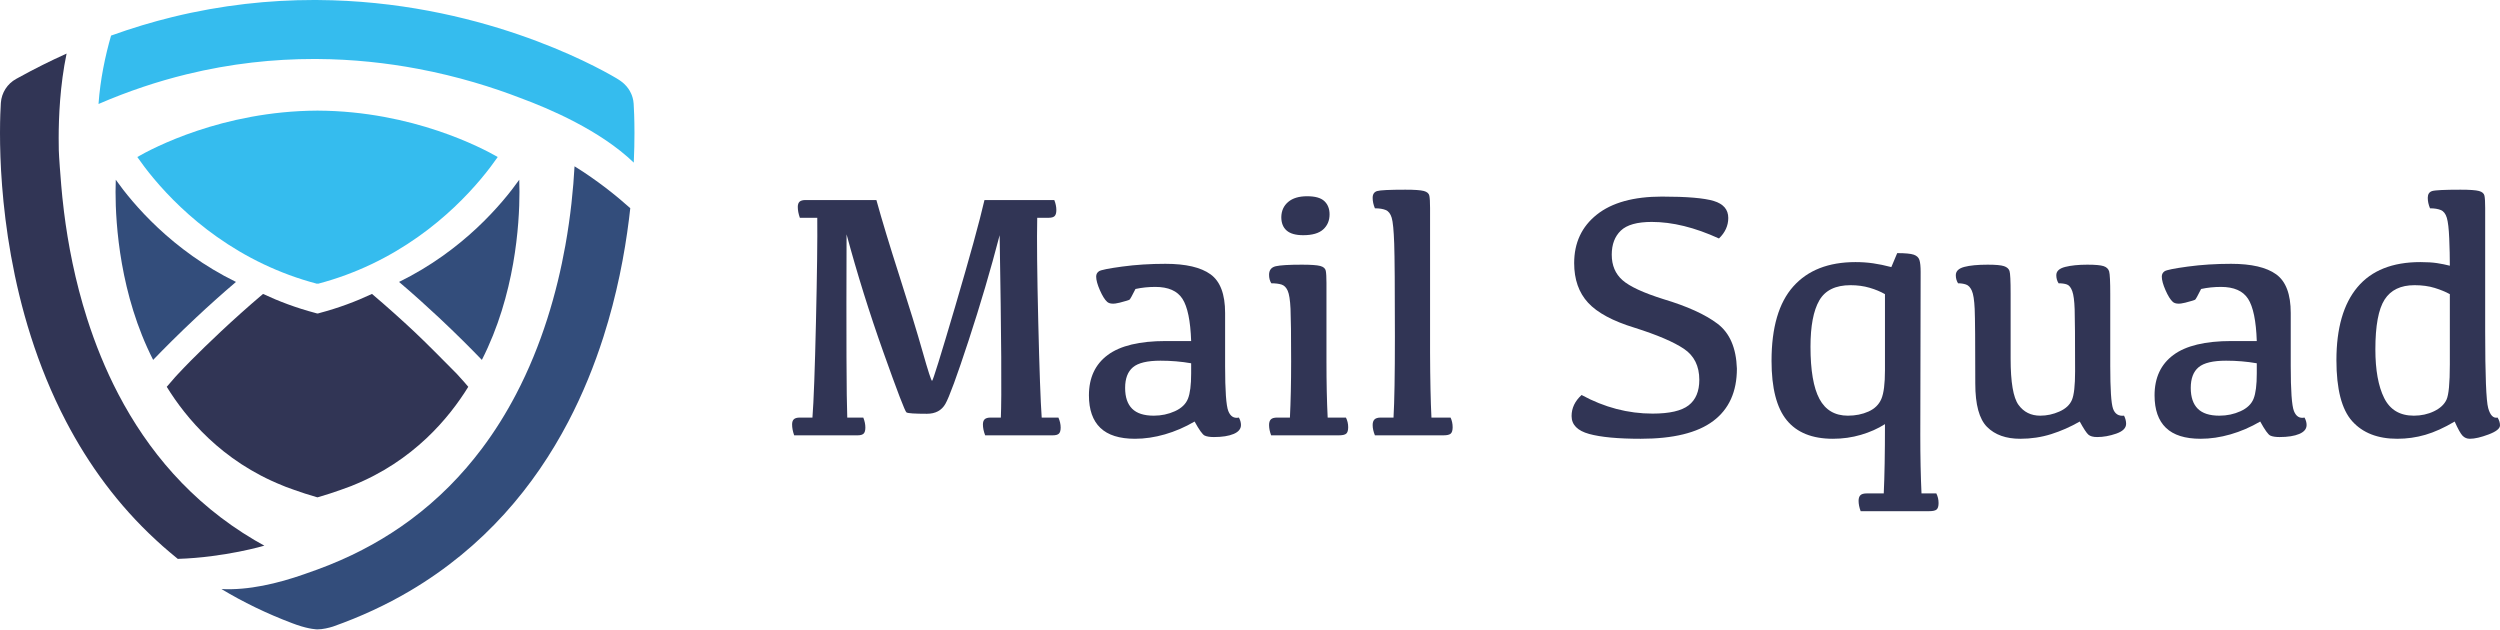
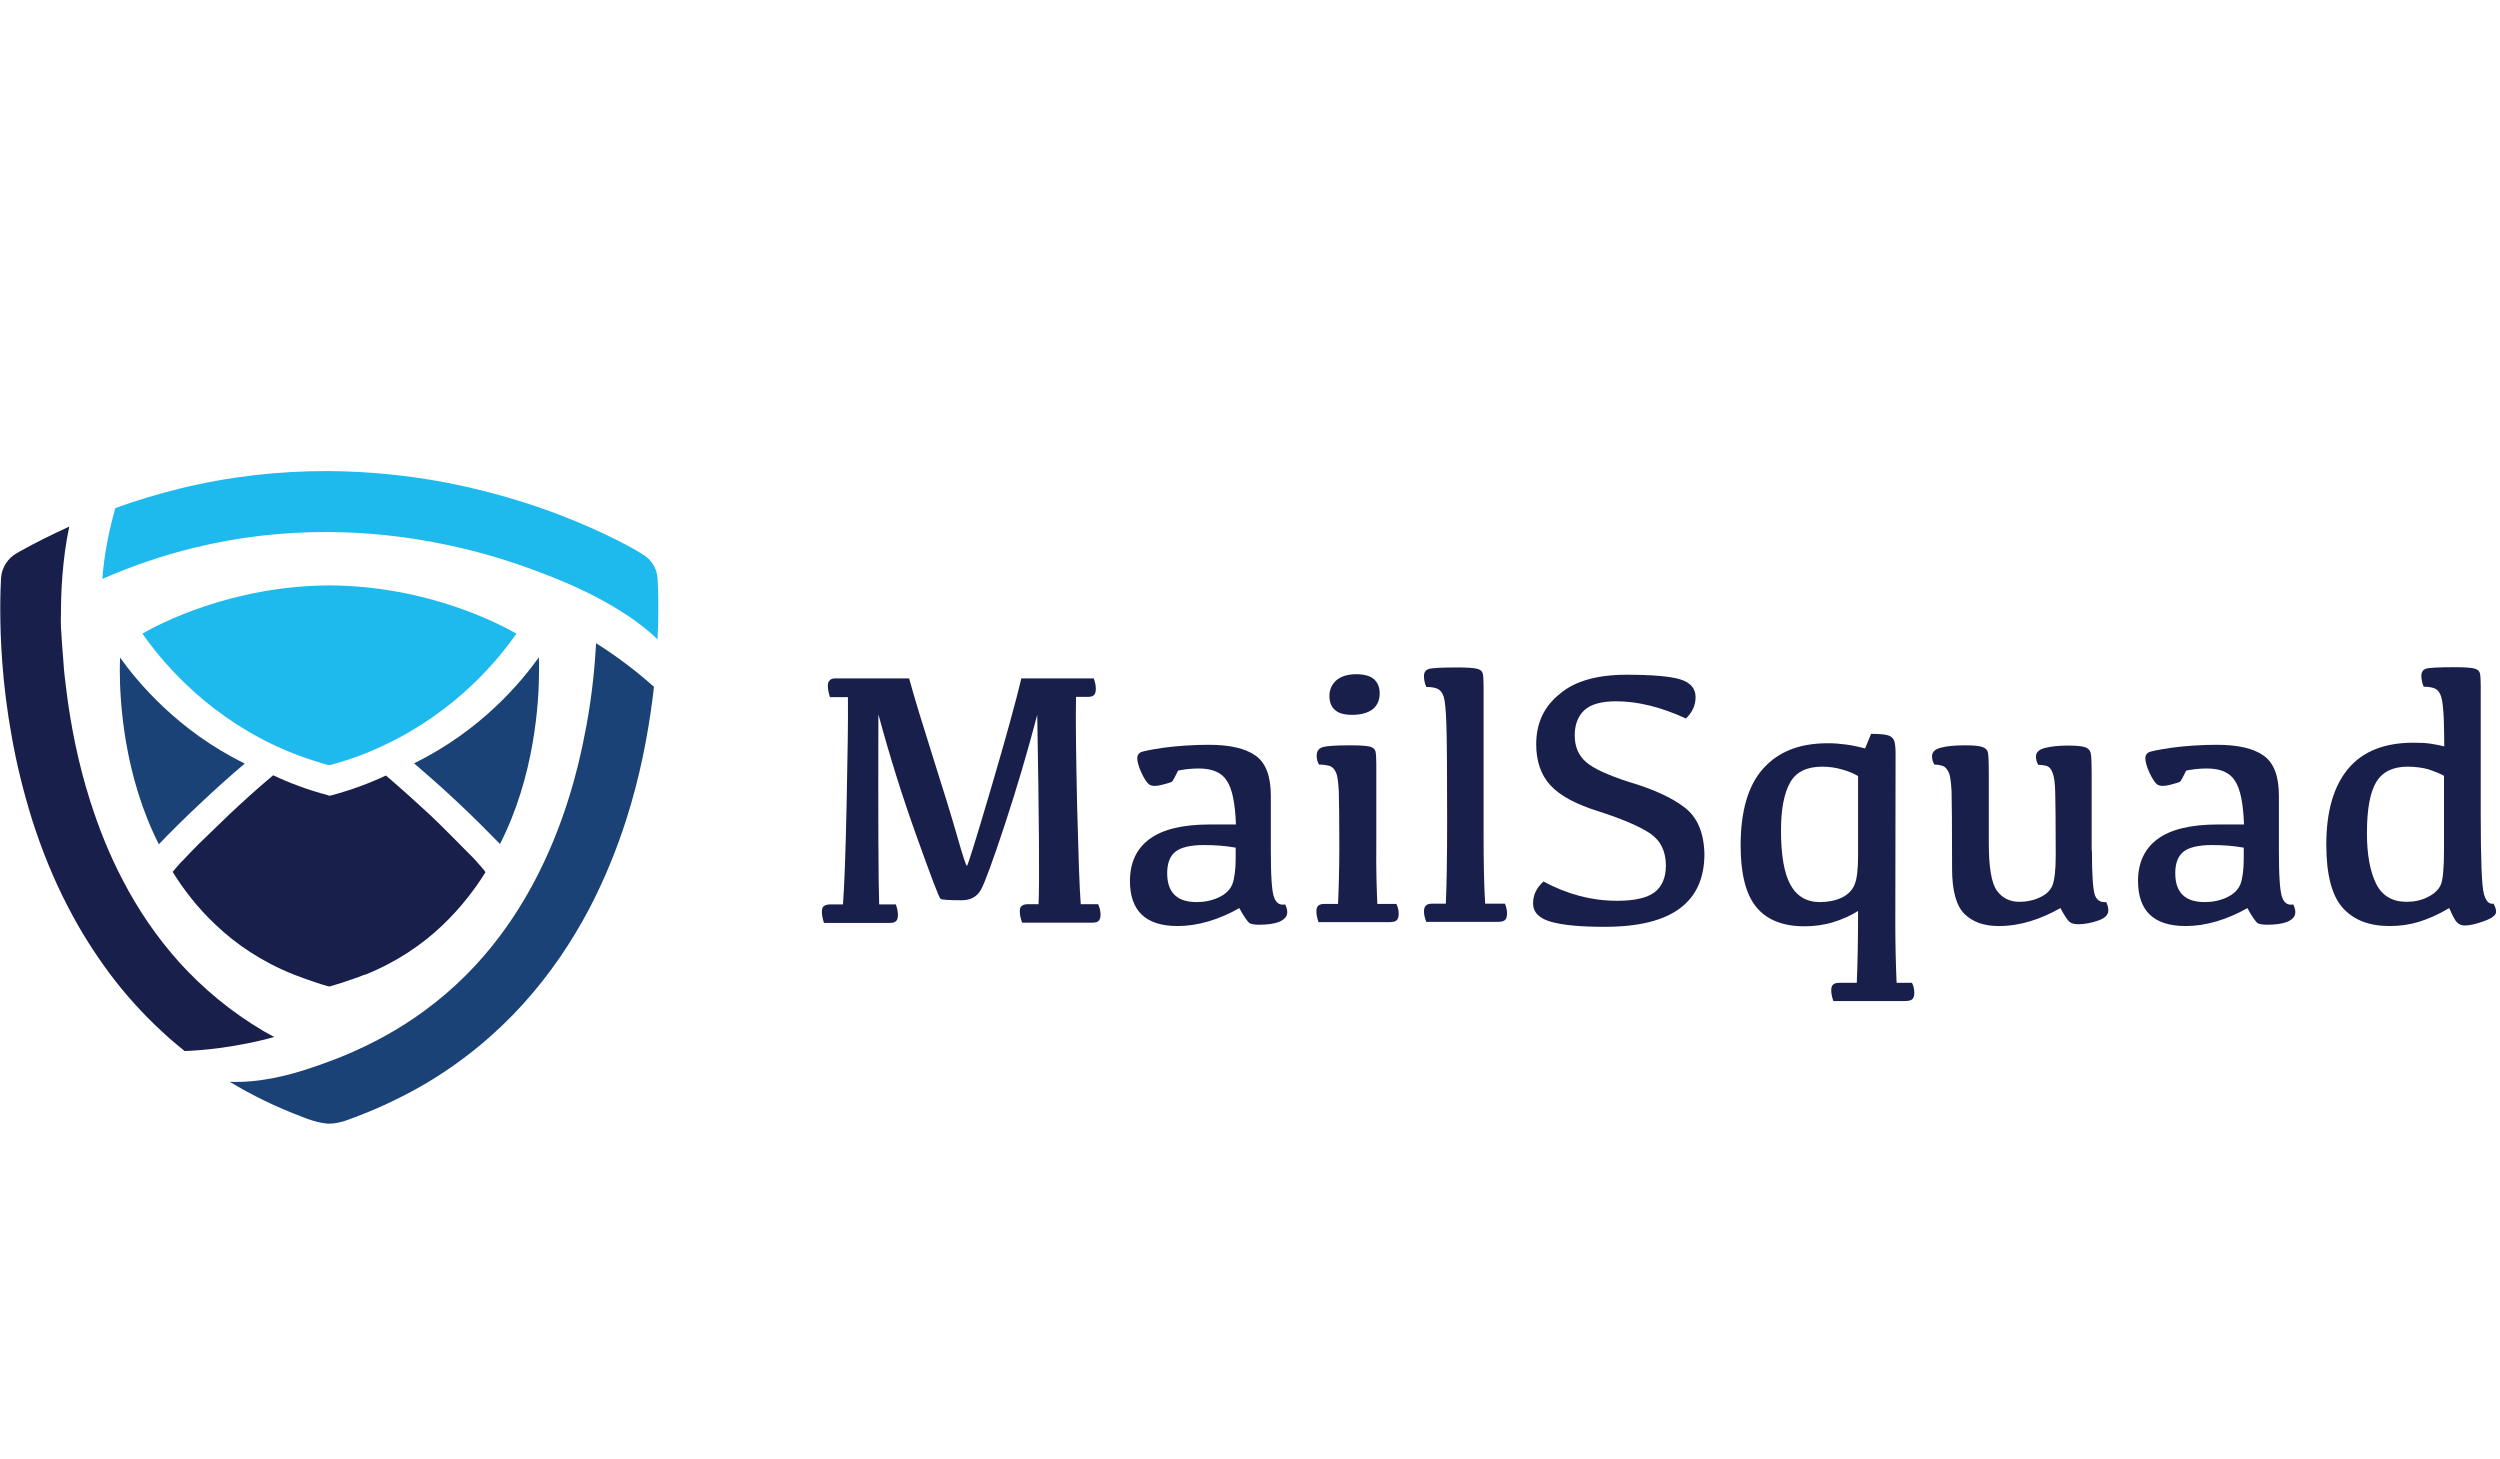
- <svg xmlns="http://www.w3.org/2000/svg" version="1.1" viewBox="0,0,1255.285,316.02" preserveAspectRatio="xMidYMid meet" id="svg3226" xml:space="preserve">
-   <defs id="defs3230">
-     <clipPath id="clipPath3240">
-       <path d="m 0,2385.441 1604.355,0 L 1604.355,0 0,0 0,2385.441 z" id="path3242" />
-     </clipPath>
-   </defs>
-   <g transform="matrix(1.25,0,0,-1.25,-333.946,2664.453)" id="g3234">
-     <g clip-path="url(#clipPath3240)" id="g3238">
-       <g id="g3677">
-         <g transform="translate(498.0439,2088.369)" id="g3244">
-           <path d="M 0,0 -0.001,0.01 0,0 z m -156,13.334 c 17.969,4.399 35.149,6.163 51.191,6.163 0.397,0 0.794,-0.001 1.192,-0.003 l 0.053,0 c 14.548,-0.083 28.141,-1.611 40.465,-3.931 16.209,-3.049 30.222,-7.473 41.281,-11.744 11.379,-4.197 31.996,-12.92 45.516,-25.95 0.2,4.482 0.273,8.479 0.274,11.877 -0.001,5.802 -0.206,9.884 -0.323,11.745 l -0.001,0.01 c -0.06,0.946 -0.22,1.742 -0.404,2.411 -0.182,0.657 -0.389,1.195 -0.59,1.65 -0.398,0.894 -0.771,1.481 -1.086,1.943 -0.306,0.443 -0.566,0.763 -0.79,1.025 -0.434,0.501 -0.744,0.796 -1.001,1.035 -0.238,0.22 -0.427,0.379 -0.591,0.514 -0.307,0.25 -0.529,0.413 -0.722,0.553 -0.334,0.24 -0.58,0.402 -0.803,0.547 -0.328,0.212 -0.591,0.372 -0.794,0.495 -0.201,0.121 -0.34,0.201 -0.38,0.224 l 0.06,-0.034 C 12.084,14.489 -1.769,22.18 -22.58,29.31 c -10.406,3.563 -22.553,6.984 -36.135,9.541 -13.582,2.556 -28.601,4.248 -44.731,4.338 l -0.068,10e-4 -0.038,0 0.066,-10e-4 c -0.44,0.003 -0.88,0.004 -1.323,0.004 -17.778,0.001 -36.884,-1.959 -56.827,-6.843 -8.088,-1.98 -16.313,-4.452 -24.638,-7.454 -2.343,-8.167 -4.348,-17.616 -5.041,-27.475 12.04,5.208 23.84,9.101 35.315,11.913" id="path3246" style="fill:#35bcee;fill-opacity:1;fill-rule:nonzero;stroke:none" />
-         </g>
-         <g transform="translate(497.9453,2064.76)" id="g3248">
-           <path d="m 0,0 c -0.491,-8.982 -1.554,-19.906 -3.693,-31.821 -1.683,-9.372 -4.031,-19.355 -7.269,-29.486 -3.237,-10.13 -7.367,-20.406 -12.6,-30.386 -3.923,-7.487 -8.467,-14.807 -13.722,-21.793 -7.886,-10.481 -17.361,-20.21 -28.824,-28.685 -9.4,-6.942 -20.143,-13.049 -32.516,-18.008 -1.553,-0.622 -3.131,-1.225 -4.734,-1.811 -0.039,0.014 -3.555,-1.271 -5.336,-1.896 -10.544,-3.699 -22.37,-6.502 -33.152,-5.922 8.663,-5.213 18.135,-9.838 28.451,-13.729 -0.004,0.006 -0.008,0.011 -0.008,0.011 0.182,-0.072 0.355,-0.134 0.534,-0.203 0.447,-0.167 0.903,-0.327 1.354,-0.491 5.181,-1.789 8.183,-1.794 8.183,-1.794 2.254,0 4.737,0.645 6.288,1.13 11.22,3.965 21.487,8.764 30.815,14.262 14.992,8.835 27.589,19.435 38.077,31.015 10.492,11.581 18.88,24.131 25.579,36.912 5.955,11.362 10.582,22.909 14.182,34.174 5.401,16.898 8.501,33.166 10.267,47.307 0.186,1.489 0.354,2.95 0.512,4.391 C 16.905,-11.924 9.195,-5.684 0,0" id="path3250" style="fill:#334d7b;fill-opacity:1;fill-rule:nonzero;stroke:none" />
-         </g>
-         <g transform="translate(384.542,1881.233)" id="g3252">
-           <path d="M 0,0 C 0,0 0.004,-0.005 0.009,-0.011 0.182,-0.076 0.36,-0.137 0.534,-0.202 0.355,-0.134 0.183,-0.071 0,0" id="path3254" style="fill:#313555;fill-opacity:1;fill-rule:nonzero;stroke:none" />
-         </g>
-         <g transform="translate(373.3408,1912.374)" id="g3256">
-           <path d="m 0,0 c -1.349,0.739 -2.683,1.489 -3.984,2.259 -12.853,7.596 -23.545,16.618 -32.532,26.558 -8.982,9.939 -16.25,20.806 -22.128,32.048 -5.211,9.97 -9.324,20.231 -12.55,30.344 -4.84,15.17 -7.678,30.006 -9.289,42.949 -0.249,2 -0.47,3.955 -0.664,5.858 -0.161,1.577 -0.303,3.119 -0.43,4.622 -0.31,3.679 -0.936,11.779 -0.989,14.23 -0.03,1.346 -0.052,2.974 -0.05,4.833 0.007,8.304 0.509,21.2 3.181,33.965 -6.389,-2.874 -12.822,-6.077 -19.283,-9.644 l 0.039,0.023 -1.019,-0.558 c -3.545,-1.938 -5.865,-5.569 -6.137,-9.599 l -0.012,-0.183 -0.002,-0.027 c -0.115,-1.771 -0.335,-5.934 -0.335,-11.944 0.002,-11.194 0.755,-28.79 4.424,-49.273 1.837,-10.241 4.405,-21.207 7.99,-32.452 3.587,-11.245 8.196,-22.774 14.126,-34.121 4.458,-8.53 9.667,-16.956 15.751,-25.065 5.949,-7.93 12.742,-15.556 20.47,-22.66 3.042,-2.909 8.653,-7.475 8.653,-7.475 C -15.813,-4.719 0,0 0,0" id="path3258" style="fill:#313555;fill-opacity:1;fill-rule:nonzero;stroke:none" />
-         </g>
-         <g transform="translate(590.7383,2051.21)" id="g3260">
-           <path d="m 0,0 28.458,0 c 2.216,-8.031 5.308,-18.234 9.278,-30.604 3.97,-12.372 7.063,-22.469 9.279,-30.293 2.215,-7.826 3.485,-11.738 3.808,-11.738 0.323,0 3.415,9.947 9.279,29.844 5.862,19.895 9.786,34.159 11.77,42.791 l 28.043,0 c 0.554,-1.385 0.831,-2.724 0.831,-4.016 0,-1.154 -0.231,-1.963 -0.692,-2.423 -0.462,-0.462 -1.27,-0.693 -2.424,-0.693 l -4.569,0 c -0.185,-8.493 -0.047,-22.389 0.415,-41.683 0.461,-19.295 0.922,-32.152 1.384,-38.568 l 6.717,0 c 0.6,-1.385 0.901,-2.724 0.901,-4.015 0,-1.155 -0.232,-1.963 -0.693,-2.424 -0.462,-0.462 -1.293,-0.693 -2.493,-0.693 l -27.143,0 c -0.6,1.569 -0.9,3.023 -0.9,4.363 0,0.969 0.242,1.673 0.728,2.111 0.484,0.438 1.28,0.658 2.388,0.658 l 4.085,0 c 0.369,8.032 0.208,32.45 -0.484,73.258 -3.601,-13.849 -7.756,-27.951 -12.464,-42.307 -4.708,-14.357 -7.824,-22.849 -9.348,-25.481 -1.523,-2.631 -3.993,-3.946 -7.408,-3.946 -4.893,0 -7.629,0.183 -8.206,0.553 -0.577,0.369 -3.67,8.436 -9.277,24.201 -5.61,15.762 -10.537,31.54 -14.784,47.327 -0.138,-41.038 -0.046,-65.573 0.277,-73.605 l 6.439,0 c 0.554,-1.385 0.831,-2.724 0.831,-4.015 0,-1.155 -0.231,-1.963 -0.692,-2.424 -0.462,-0.462 -1.27,-0.693 -2.424,-0.693 l -25.481,0 c -0.554,1.569 -0.83,3.023 -0.83,4.363 0,0.969 0.242,1.673 0.726,2.111 0.486,0.438 1.281,0.658 2.389,0.658 l 5.056,0 c 0.506,6.416 0.979,19.273 1.418,38.568 0.439,19.294 0.612,33.19 0.52,41.683 l -6.994,0 c -0.553,1.569 -0.83,3.024 -0.83,4.362 0,0.97 0.242,1.673 0.726,2.113 C -1.905,-0.22 -1.108,0 0,0" id="path3262" style="fill:#313555;fill-opacity:1;fill-rule:nonzero;stroke:none" />
-         </g>
-         <g transform="translate(745.6318,1985.639)" id="g3264">
-           <path d="m 0,0 c -3.971,0.692 -8.078,1.038 -12.325,1.038 -5.263,0 -8.945,-0.877 -11.044,-2.631 -2.101,-1.755 -3.151,-4.524 -3.151,-8.309 0,-3.694 0.935,-6.474 2.804,-8.343 1.87,-1.87 4.767,-2.805 8.69,-2.805 3.047,0 5.885,0.599 8.517,1.8 2.631,1.2 4.373,2.874 5.228,5.021 C -0.428,-12.083 0,-8.702 0,-4.086 L 0,0 z m 1.385,-23.404 c -3.878,-2.262 -7.86,-3.982 -11.945,-5.158 -4.085,-1.177 -8.09,-1.766 -12.013,-1.766 -6.232,0 -10.871,1.465 -13.917,4.396 -3.047,2.932 -4.571,7.282 -4.571,13.053 0,7.063 2.516,12.463 7.547,16.202 5.032,3.739 12.81,5.609 23.335,5.609 L 0,8.932 c -0.277,8.124 -1.443,13.779 -3.497,16.964 -2.055,3.185 -5.69,4.778 -10.905,4.778 -2.771,0 -5.425,-0.278 -7.963,-0.831 -1.34,-2.678 -2.136,-4.11 -2.389,-4.293 -0.254,-0.185 -1.582,-0.589 -3.981,-1.212 -2.402,-0.623 -4.075,-0.508 -5.021,0.347 -0.946,0.853 -1.916,2.412 -2.908,4.673 -0.993,2.261 -1.488,4.085 -1.488,5.47 0,0.924 0.381,1.638 1.142,2.147 0.762,0.507 3.865,1.13 9.313,1.87 5.446,0.737 11.24,1.107 17.38,1.107 8.171,0 14.206,-1.408 18.106,-4.223 3.9,-2.817 5.852,-7.987 5.852,-15.51 l 0,-21.327 c 0,-9.879 0.425,-15.903 1.28,-18.073 0.854,-2.17 2.273,-3.046 4.259,-2.631 0.553,-1.015 0.831,-2.007 0.831,-2.977 0,-1.569 -0.982,-2.77 -2.943,-3.601 -1.963,-0.831 -4.605,-1.246 -7.928,-1.246 -1.617,0 -2.851,0.198 -3.704,0.589 -0.855,0.392 -2.206,2.273 -4.051,5.643" id="path3266" style="fill:#313555;fill-opacity:1;fill-rule:nonzero;stroke:none" />
-         </g>
-         <g transform="translate(790.6387,2037.085)" id="g3268">
-           <path d="m 0,0 c -3.001,0 -5.216,0.623 -6.647,1.87 -1.431,1.246 -2.147,3.046 -2.147,5.401 0.046,2.538 0.97,4.57 2.77,6.093 1.8,1.523 4.339,2.284 7.617,2.284 3.23,0 5.539,-0.657 6.924,-1.973 1.384,-1.316 2.077,-3.081 2.077,-5.297 C 10.594,5.886 9.739,3.866 8.032,2.319 6.324,0.772 3.646,0 0,0 m 9.832,-73.258 7.34,0 c 0.6,-1.201 0.9,-2.492 0.9,-3.877 0,-1.247 -0.254,-2.101 -0.761,-2.562 -0.508,-0.462 -1.501,-0.693 -2.978,-0.693 l -27.212,0 c -0.554,1.477 -0.831,2.862 -0.831,4.155 0,1.014 0.242,1.765 0.727,2.251 0.485,0.484 1.327,0.726 2.528,0.726 l 5.124,0 c 0.322,6.416 0.484,13.941 0.484,22.573 0,10.525 -0.081,17.553 -0.242,21.084 -0.162,3.532 -0.543,5.965 -1.142,7.305 -0.601,1.339 -1.444,2.17 -2.528,2.493 -1.085,0.323 -2.435,0.485 -4.051,0.485 -0.6,0.969 -0.9,2.099 -0.9,3.392 0,1.893 0.9,3.047 2.7,3.462 1.801,0.416 5.286,0.624 10.456,0.624 3.646,0 6.116,-0.174 7.408,-0.519 1.293,-0.347 2.032,-0.994 2.217,-1.94 0.184,-0.946 0.277,-2.573 0.277,-4.881 l 0,-31.505 c 0,-8.632 0.161,-16.157 0.484,-22.573" id="path3270" style="fill:#313555;fill-opacity:1;fill-rule:nonzero;stroke:none" />
-         </g>
-         <g transform="translate(827.4756,1996.371)" id="g3272">
-           <path d="m 0,0 c 0,19.525 -0.093,31.955 -0.277,37.286 -0.185,5.332 -0.52,8.805 -1.004,10.421 -0.485,1.615 -1.282,2.654 -2.389,3.116 -1.107,0.461 -2.562,0.693 -4.362,0.693 -0.601,1.43 -0.901,2.838 -0.901,4.223 0,1.431 0.589,2.33 1.766,2.7 1.178,0.37 4.974,0.555 11.391,0.555 3.646,0 6.116,-0.174 7.409,-0.519 1.291,-0.347 2.03,-0.994 2.215,-1.939 0.184,-0.947 0.277,-2.574 0.277,-4.882 l 0,-57.956 c 0.046,-11.078 0.23,-19.826 0.555,-26.242 l 7.685,0 c 0.554,-1.201 0.831,-2.492 0.831,-3.877 0,-1.247 -0.255,-2.101 -0.761,-2.562 -0.509,-0.462 -1.478,-0.693 -2.91,-0.693 l -27.557,0 c -0.601,1.477 -0.901,2.862 -0.901,4.155 0,1.014 0.254,1.765 0.762,2.25 0.508,0.485 1.339,0.727 2.493,0.727 l 5.124,0 C -0.186,-26.128 0,-15.28 0,0" id="path3274" style="fill:#313555;fill-opacity:1;fill-rule:nonzero;stroke:none" />
-         </g>
-         <g transform="translate(934.7314,2052.596)" id="g3276">
-           <path d="m 0,0 c 10.016,0 16.964,-0.589 20.841,-1.766 3.878,-1.177 5.816,-3.452 5.816,-6.821 0,-3.093 -1.246,-5.84 -3.739,-8.239 -9.693,4.431 -18.695,6.646 -27.004,6.646 -5.862,0 -10.006,-1.166 -12.429,-3.496 -2.423,-2.331 -3.635,-5.551 -3.635,-9.659 0,-4.293 1.442,-7.71 4.328,-10.248 2.884,-2.539 8.367,-5.078 16.444,-7.616 9.556,-2.864 16.792,-6.153 21.708,-9.867 4.916,-3.716 7.513,-9.729 7.79,-18.038 0,-9.278 -3.175,-16.295 -9.521,-21.049 -6.347,-4.755 -16.053,-7.132 -29.117,-7.132 -9.093,0 -15.994,0.646 -20.703,1.938 -4.708,1.292 -7.062,3.693 -7.062,7.201 0,3.186 1.338,6 4.015,8.448 9.141,-4.986 18.65,-7.478 28.529,-7.478 6.785,0 11.608,1.108 14.471,3.323 2.862,2.216 4.293,5.632 4.293,10.249 0,5.539 -2.066,9.693 -6.197,12.463 -4.132,2.77 -10.722,5.584 -19.768,8.448 -8.772,2.676 -15.015,6.035 -18.731,10.074 -3.716,4.039 -5.574,9.336 -5.574,15.891 0,8.17 3.035,14.667 9.106,19.492 C -20.069,-2.413 -11.356,0 0,0" id="path3278" style="fill:#313555;fill-opacity:1;fill-rule:nonzero;stroke:none" />
-         </g>
-         <g transform="translate(1010.481,2017.005)" id="g3280">
-           <path d="m 0,0 c -6.001,0 -10.179,-2.043 -12.533,-6.128 -2.354,-4.085 -3.531,-10.282 -3.531,-18.592 0,-9.509 1.2,-16.503 3.6,-20.979 2.401,-4.479 6.209,-6.717 11.426,-6.717 3.046,0 5.804,0.554 8.274,1.662 2.469,1.108 4.189,2.792 5.159,5.055 0.968,2.261 1.454,6.093 1.454,11.494 l 0,30.604 C 12.094,-2.586 10.04,-1.731 7.686,-1.038 5.332,-0.347 2.77,0 0,0 m 13.363,-83.645 c 0.324,6.879 0.486,16.158 0.486,27.836 -2.817,-1.8 -6.025,-3.231 -9.625,-4.293 -3.601,-1.061 -7.364,-1.592 -11.286,-1.592 -8.31,0 -14.496,2.492 -18.557,7.478 -4.063,4.986 -6.094,12.924 -6.094,23.819 0,13.386 2.908,23.345 8.725,29.877 5.816,6.533 14.148,9.798 24.996,9.798 2.446,0 4.801,-0.162 7.062,-0.484 2.262,-0.323 4.709,-0.831 7.34,-1.523 l 2.355,5.608 c 3.23,0 5.446,-0.208 6.647,-0.623 1.199,-0.415 1.961,-1.132 2.285,-2.147 0.323,-1.015 0.485,-2.608 0.485,-4.777 L 28.043,-60.24 c 0,-8.725 0.161,-16.526 0.484,-23.405 l 5.955,0 c 0.6,-1.2 0.901,-2.492 0.901,-3.876 0,-1.247 -0.255,-2.101 -0.762,-2.563 -0.508,-0.46 -1.5,-0.692 -2.977,-0.692 l -27.559,0 c -0.554,1.478 -0.831,2.863 -0.831,4.155 0,1.016 0.243,1.766 0.727,2.25 0.486,0.484 1.327,0.726 2.528,0.726 l 6.854,0 z" id="path3282" style="fill:#313555;fill-opacity:1;fill-rule:nonzero;stroke:none" />
-         </g>
-         <g transform="translate(1114.829,1984.53)" id="g3284">
-           <path d="m 0,0 c 0,-9.278 0.369,-14.979 1.107,-17.103 0.739,-2.124 2.216,-3.07 4.432,-2.838 0.554,-1.108 0.831,-2.194 0.831,-3.254 0,-1.709 -1.315,-3.025 -3.946,-3.948 -2.632,-0.922 -5.194,-1.384 -7.687,-1.384 -1.616,0 -2.793,0.323 -3.531,0.969 -0.739,0.646 -1.893,2.4 -3.462,5.262 -3.693,-2.123 -7.513,-3.808 -11.46,-5.055 -3.946,-1.246 -8.09,-1.869 -12.429,-1.869 -5.723,0 -10.167,1.581 -13.329,4.743 -3.162,3.162 -4.743,8.967 -4.743,17.415 0,16.479 -0.081,26.485 -0.242,30.016 -0.162,3.531 -0.543,5.965 -1.143,7.305 -0.599,1.339 -1.384,2.17 -2.354,2.493 -0.97,0.322 -2.031,0.484 -3.185,0.484 -0.6,0.97 -0.9,2.053 -0.9,3.254 0,1.616 1.131,2.724 3.393,3.324 2.261,0.599 5.401,0.901 9.417,0.901 3.185,0 5.366,-0.197 6.543,-0.589 1.177,-0.393 1.916,-1.039 2.216,-1.938 0.3,-0.901 0.451,-3.937 0.451,-9.106 l 0,-26.104 c 0,-9.463 1.048,-15.649 3.15,-18.557 2.1,-2.908 5.019,-4.362 8.759,-4.362 2.632,0 5.193,0.553 7.685,1.662 2.493,1.107 4.166,2.653 5.021,4.638 0.853,1.985 1.281,5.817 1.281,11.495 0,13.201 -0.059,21.51 -0.174,24.927 -0.115,3.415 -0.438,5.851 -0.969,7.305 -0.531,1.454 -1.235,2.343 -2.112,2.666 -0.878,0.322 -2.008,0.484 -3.392,0.484 -0.601,0.97 -0.901,2.053 -0.901,3.254 0,1.616 1.189,2.724 3.566,3.324 2.378,0.599 5.342,0.901 8.898,0.901 3.185,0 5.365,-0.197 6.543,-0.589 1.178,-0.393 1.915,-1.098 2.216,-2.112 C -0.15,36.998 0,33.904 0,28.735 L 0,0 z" id="path3286" style="fill:#313555;fill-opacity:1;fill-rule:nonzero;stroke:none" />
-         </g>
-         <g transform="translate(1173.685,1985.639)" id="g3288">
-           <path d="m 0,0 c -3.971,0.692 -8.078,1.038 -12.325,1.038 -5.263,0 -8.944,-0.877 -11.044,-2.631 -2.102,-1.755 -3.151,-4.524 -3.151,-8.309 0,-3.694 0.935,-6.474 2.805,-8.343 1.869,-1.87 4.766,-2.805 8.69,-2.805 3.046,0 5.884,0.599 8.516,1.8 2.631,1.2 4.373,2.874 5.228,5.021 C -0.427,-12.083 0,-8.702 0,-4.086 L 0,0 z m 1.385,-23.404 c -3.878,-2.262 -7.86,-3.982 -11.945,-5.158 -4.085,-1.177 -8.089,-1.766 -12.013,-1.766 -6.232,0 -10.87,1.465 -13.917,4.396 -3.047,2.932 -4.571,7.282 -4.571,13.053 0,7.063 2.516,12.463 7.547,16.202 5.032,3.739 12.811,5.609 23.335,5.609 L 0,8.932 c -0.277,8.124 -1.443,13.779 -3.496,16.964 -2.056,3.185 -5.691,4.778 -10.906,4.778 -2.77,0 -5.424,-0.278 -7.963,-0.831 -1.339,-2.678 -2.136,-4.11 -2.389,-4.293 -0.255,-0.185 -1.582,-0.589 -3.981,-1.212 -2.402,-0.623 -4.075,-0.508 -5.021,0.347 -0.945,0.853 -1.916,2.412 -2.908,4.673 -0.992,2.261 -1.488,4.085 -1.488,5.47 0,0.924 0.381,1.638 1.142,2.147 0.762,0.507 3.866,1.13 9.313,1.87 5.447,0.737 11.24,1.107 17.38,1.107 8.171,0 14.206,-1.408 18.107,-4.223 3.899,-2.817 5.851,-7.987 5.851,-15.51 l 0,-21.327 c 0,-9.879 0.426,-15.903 1.281,-18.073 0.853,-2.17 2.273,-3.046 4.258,-2.631 0.553,-1.015 0.831,-2.007 0.831,-2.977 0,-1.569 -0.982,-2.77 -2.943,-3.601 -1.963,-0.831 -4.605,-1.246 -7.928,-1.246 -1.617,0 -2.851,0.198 -3.704,0.589 -0.856,0.392 -2.206,2.273 -4.051,5.643" id="path3290" style="fill:#313555;fill-opacity:1;fill-rule:nonzero;stroke:none" />
-         </g>
-         <g transform="translate(1237.04,2017.005)" id="g3292">
-           <path d="m 0,0 c -5.539,0 -9.544,-1.928 -12.013,-5.781 -2.469,-3.856 -3.704,-10.515 -3.704,-19.977 0,-8.308 1.177,-14.83 3.531,-19.561 2.354,-4.732 6.324,-7.097 11.91,-7.097 2.954,0 5.654,0.589 8.101,1.766 2.446,1.176 4.12,2.723 5.02,4.638 0.9,1.916 1.35,6.636 1.35,14.16 l 0,28.251 C 12.533,-2.678 10.514,-1.847 8.137,-1.108 5.759,-0.37 3.047,0 0,0 m 16.134,-54.771 c -4.201,-2.492 -8.125,-4.269 -11.771,-5.331 -3.647,-1.061 -7.409,-1.592 -11.287,-1.592 -7.847,0 -13.883,2.354 -18.106,7.062 -4.224,4.708 -6.335,12.879 -6.335,24.512 0,12.832 2.814,22.607 8.447,29.324 5.631,6.716 14.056,10.074 25.273,10.074 2.677,0 4.916,-0.138 6.716,-0.415 1.801,-0.277 3.508,-0.623 5.124,-1.039 0,3.416 -0.081,7.073 -0.242,10.976 -0.162,3.899 -0.485,6.657 -0.97,8.273 -0.485,1.615 -1.293,2.655 -2.422,3.116 -1.132,0.461 -2.575,0.693 -4.329,0.693 -0.6,1.431 -0.9,2.839 -0.9,4.223 0,1.431 0.577,2.331 1.731,2.701 1.154,0.369 4.962,0.554 11.425,0.554 3.647,0 6.116,-0.173 7.409,-0.519 1.292,-0.347 2.031,-0.993 2.216,-1.939 0.184,-0.947 0.277,-2.574 0.277,-4.881 l 0,-49.578 c 0,-17.633 0.403,-27.904 1.212,-30.812 0.806,-2.908 2.065,-4.179 3.773,-3.809 0.646,-1.062 0.97,-2.1 0.97,-3.116 0,-1.293 -1.535,-2.517 -4.605,-3.67 -3.07,-1.152 -5.574,-1.73 -7.513,-1.73 -1.155,0 -2.123,0.404 -2.908,1.212 -0.786,0.806 -1.846,2.711 -3.185,5.711" id="path3294" style="fill:#313555;fill-opacity:1;fill-rule:nonzero;stroke:none" />
-         </g>
-         <g transform="translate(427.4541,2018.312)" id="g3300">
-           <path d="m 0,0 c 5.755,-4.896 11.117,-9.729 15.93,-14.236 7.136,-6.685 13.073,-12.658 17.336,-17.08 13.325,26.14 15.108,54.436 15.103,67.496 0,2.002 -0.041,3.643 -0.088,4.866 C 41.519,31.513 25.789,12.632 0,0" id="path3302" style="fill:#334d7b;fill-opacity:1;fill-rule:nonzero;stroke:none" />
-         </g>
-         <g transform="translate(467.0889,2068.493)" id="g3304">
-           <path d="m 0,0 c -6.015,3.476 -34.118,18.423 -72.153,18.632 l -0.03,0 -0.045,0 -0.163,0 -0.163,0 -0.042,0 -0.008,0 -0.004,0 -0.02,0 C -110.662,18.423 -138.767,3.476 -144.781,0 c 6.489,-9.379 23.023,-29.902 50.761,-43.075 6.511,-3.093 13.636,-5.781 21.399,-7.828 l 0.23,0.064 0.231,-0.064 c 7.763,2.047 14.888,4.735 21.398,7.828 C -23.023,-29.902 -6.489,-9.379 0,0" id="path3306" style="fill:#35bcee;fill-opacity:1;fill-rule:nonzero;stroke:none" />
-         </g>
-         <g transform="translate(328.6768,1986.996)" id="g3308">
-           <path d="m 0,0 c 4.263,4.423 10.199,10.396 17.336,17.079 4.812,4.509 10.175,9.341 15.93,14.237 C 7.477,43.948 -8.254,62.829 -15.015,72.362 -15.063,71.14 -15.104,69.496 -15.104,67.493 -15.107,54.433 -13.323,26.139 0,0" id="path3310" style="fill:#334d7b;fill-opacity:1;fill-rule:nonzero;stroke:none" />
-         </g>
-         <g transform="translate(453.7236,1977.985)" id="g3312">
-           <path d="m 0,0 c -0.217,0.25 -2.423,2.737 -2.962,3.287 -0.281,0.287 -0.621,0.634 -1.011,1.029 -3.691,3.753 -11.824,11.955 -16.246,16.097 -5.098,4.776 -10.8,9.908 -16.924,15.096 -6.439,-3.021 -13.461,-5.655 -21.097,-7.674 l -0.5,-0.15 c -0.172,-0.052 -0.364,-0.053 -0.536,-0.003 l -0.615,0.177 c -0.004,10e-4 -0.005,0.003 -0.008,0.004 -7.601,2.015 -14.595,4.638 -21.009,7.647 -6.124,-5.189 -11.825,-10.321 -16.924,-15.097 -4.484,-4.201 -8.507,-8.128 -11.951,-11.579 -1.712,-1.716 -4.121,-4.248 -5.503,-5.73 -0.46,-0.494 -0.811,-0.875 -0.97,-1.055 -0.042,-0.047 -0.072,-0.082 -0.072,-0.083 l -0.002,0.001 c -0.018,-0.025 -0.033,-0.049 -0.054,-0.071 -1.135,-1.26 -2.216,-2.502 -3.203,-3.696 3.899,-6.324 9.377,-13.696 16.829,-20.704 7.679,-7.221 17.444,-14.054 29.733,-18.962 0.076,-0.03 0.869,-0.372 1.299,-0.533 0.863,-0.32 2.078,-0.766 3.484,-1.262 2.574,-0.909 5.79,-1.988 8.648,-2.792 0.179,-0.051 0.358,-0.1 0.534,-0.149 0.001,0 0.001,10e-4 0.002,10e-4 l 0.003,-10e-4 0,10e-4 c 0.175,0.048 0.353,0.097 0.531,0.148 2.917,0.821 6.206,1.928 8.806,2.849 l 0.011,0.003 c 1.302,0.444 2.579,0.909 3.829,1.394 l 0.01,0.005 c 0.269,0.101 0.481,0.181 0.625,0.236 0.039,0.014 0.072,0.027 0.101,0.038 0.03,0.015 0.053,0.037 0.084,0.049 12.3,4.908 22.072,11.742 29.755,18.965 7.457,7.012 12.94,14.388 16.839,20.714 C 1.167,-1.354 0.587,-0.679 0,0" id="path3314" style="fill:#313555;fill-opacity:1;fill-rule:nonzero;stroke:none" />
-         </g>
-       </g>
-     </g>
+ <svg xmlns="http://www.w3.org/2000/svg" version="1.1" id="Layer_1" x="0px" y="0px" viewBox="0 0 960 560" enable-background="new 0 0 960 560" xml:space="preserve">
+   <g>
+     <path fill="#1EBAED" d="M74.3,210.4c17.8-4.4,34.9-6.1,50.8-6.1c0.4,0,0.8,0,1.2,0h0.1c14.4,0.1,27.9,1.6,40.1,3.9   c16.1,3,30,7.4,40.9,11.6c11.3,4.2,31.7,12.8,45.1,25.7c0.2-4.4,0.3-8.4,0.3-11.8c0-5.8-0.2-9.8-0.3-11.6l0,0   c-0.1-0.9-0.2-1.7-0.4-2.4c-0.2-0.7-0.4-1.2-0.6-1.6c-0.4-0.9-0.8-1.5-1.1-1.9c-0.3-0.4-0.6-0.8-0.8-1c-0.4-0.5-0.7-0.8-1-1   c-0.2-0.2-0.4-0.4-0.6-0.5c-0.3-0.2-0.5-0.4-0.7-0.5c-0.3-0.2-0.6-0.4-0.8-0.5c-0.3-0.2-0.6-0.4-0.8-0.5c-0.2-0.1-0.3-0.2-0.4-0.2   l0.1,0c-4.4-2.6-18.2-10.2-38.8-17.3c-10.3-3.5-22.4-6.9-35.8-9.5c-13.5-2.5-28.4-4.2-44.4-4.3l-0.1,0h0l0.1,0c-0.4,0-0.9,0-1.3,0   c-17.6,0-36.6,1.9-56.4,6.8c-8,2-16.2,4.4-24.4,7.4c-2.3,8.1-4.3,17.5-5,27.2C51.2,217.1,62.9,213.2,74.3,210.4z M229,223.6   L229,223.6L229,223.6z" />
+     <path fill="none" d="M116.9,429.3c0.5,0.2,0.9,0.3,1.3,0.5C117.8,429.6,117.4,429.4,116.9,429.3z" />
+     <path fill="#1A4276" d="M228.9,247c-0.5,8.9-1.5,19.7-3.7,31.6c-1.7,9.3-4,19.2-7.2,29.2c-3.2,10-7.3,20.2-12.5,30.1   c-3.9,7.4-8.4,14.7-13.6,21.6c-7.8,10.4-17.2,20-28.6,28.4c-9.3,6.9-20,12.9-32.2,17.9c-1.5,0.6-3.1,1.2-4.7,1.8   c0,0-3.5,1.3-5.3,1.9c-10.5,3.7-22.2,6.4-32.9,5.9c8.6,5.2,18,9.8,28.2,13.6c0,0,0,0,0,0c0.2,0.1,0.4,0.1,0.5,0.2   c0.4,0.2,0.9,0.3,1.3,0.5c5.1,1.8,8.1,1.8,8.1,1.8c2.2,0,4.7-0.6,6.2-1.1c11.1-3.9,21.3-8.7,30.6-14.1   c14.9-8.8,27.4-19.3,37.8-30.8c10.4-11.5,18.7-23.9,25.4-36.6c5.9-11.3,10.5-22.7,14.1-33.9c5.4-16.8,8.4-32.9,10.2-46.9   c0.2-1.5,0.4-2.9,0.5-4.4C245.7,258.9,238,252.7,228.9,247z" />
+     <path fill="#191F4B" d="M116.4,429.1C116.4,429.1,116.4,429.1,116.4,429.1c0.2,0.1,0.4,0.1,0.5,0.2   C116.8,429.2,116.6,429.1,116.4,429.1z" />
+     <path fill="#191F4B" d="M105.3,398.2c-1.3-0.7-2.7-1.5-4-2.2c-12.7-7.5-23.4-16.5-32.3-26.3c-8.9-9.9-16.1-20.6-21.9-31.8   c-5.2-9.9-9.2-20.1-12.4-30.1c-4.8-15-7.6-29.8-9.2-42.6c-0.2-2-0.5-3.9-0.7-5.8c-0.2-1.6-0.3-3.1-0.4-4.6   c-0.3-3.6-0.9-11.7-1-14.1c0-1.3-0.1-2.9,0-4.8c0-8.2,0.5-21,3.2-33.7c-6.3,2.9-12.7,6-19.1,9.6l0,0l-1,0.6   c-3.5,1.9-5.8,5.5-6.1,9.5l0,0.2l0,0c-0.1,1.8-0.3,5.9-0.3,11.8c0,11.1,0.7,28.6,4.4,48.9c1.8,10.2,4.4,21,7.9,32.2   c3.6,11.2,8.1,22.6,14,33.8c4.4,8.5,9.6,16.8,15.6,24.9c5.9,7.9,12.6,15.4,20.3,22.5c3,2.9,8.6,7.4,8.6,7.4   C89.6,402.9,105.3,398.2,105.3,398.2z" />
+     <path fill="#191F4B" d="M320.9,260.5h28.2c2.2,8,5.3,18.1,9.2,30.4c3.9,12.3,7,22.3,9.2,30c2.2,7.8,3.5,11.6,3.8,11.6   c0.3,0,3.4-9.9,9.2-29.6c5.8-19.7,9.7-33.9,11.7-42.4H420c0.5,1.4,0.8,2.7,0.8,4c0,1.1-0.2,1.9-0.7,2.4c-0.5,0.5-1.3,0.7-2.4,0.7   h-4.5c-0.2,8.4,0,22.2,0.4,41.3c0.5,19.1,0.9,31.9,1.4,38.3h6.7c0.6,1.4,0.9,2.7,0.9,4c0,1.1-0.2,1.9-0.7,2.4   c-0.5,0.5-1.3,0.7-2.5,0.7h-26.9c-0.6-1.6-0.9-3-0.9-4.3c0-1,0.2-1.7,0.7-2.1c0.5-0.4,1.3-0.7,2.4-0.7h4.1c0.4-8,0.2-32.2-0.5-72.7   c-3.6,13.7-7.7,27.7-12.4,42c-4.7,14.2-7.8,22.7-9.3,25.3c-1.5,2.6-4,3.9-7.3,3.9c-4.9,0-7.6-0.2-8.1-0.5c-0.6-0.4-3.6-8.4-9.2-24   c-5.6-15.6-10.5-31.3-14.7-46.9c-0.1,40.7,0,65,0.3,73h6.4c0.5,1.4,0.8,2.7,0.8,4c0,1.1-0.2,1.9-0.7,2.4c-0.5,0.5-1.3,0.7-2.4,0.7   h-25.3c-0.5-1.6-0.8-3-0.8-4.3c0-1,0.2-1.7,0.7-2.1c0.5-0.4,1.3-0.7,2.4-0.7h5c0.5-6.4,1-19.1,1.4-38.3c0.4-19.1,0.6-32.9,0.5-41.3   h-6.9c-0.5-1.6-0.8-3-0.8-4.3c0-1,0.2-1.7,0.7-2.1C319,260.7,319.8,260.5,320.9,260.5z" />
+     <path fill="#191F4B" d="M475.9,348.7c-3.8,2.2-7.8,3.9-11.8,5.1c-4.1,1.2-8,1.8-11.9,1.8c-6.2,0-10.8-1.5-13.8-4.4   c-3-2.9-4.5-7.2-4.5-12.9c0-7,2.5-12.4,7.5-16.1c5-3.7,12.7-5.6,23.1-5.6h10.1c-0.3-8.1-1.4-13.7-3.5-16.8c-2-3.2-5.6-4.7-10.8-4.7   c-2.7,0-5.4,0.3-7.9,0.8c-1.3,2.7-2.1,4.1-2.4,4.3c-0.3,0.2-1.6,0.6-3.9,1.2c-2.4,0.6-4,0.5-5-0.3c-0.9-0.8-1.9-2.4-2.9-4.6   c-1-2.2-1.5-4.1-1.5-5.4c0-0.9,0.4-1.6,1.1-2.1c0.8-0.5,3.8-1.1,9.2-1.9c5.4-0.7,11.1-1.1,17.2-1.1c8.1,0,14.1,1.4,18,4.2   c3.9,2.8,5.8,7.9,5.8,15.4v21.2c0,9.8,0.4,15.8,1.3,17.9c0.8,2.2,2.3,3,4.2,2.6c0.5,1,0.8,2,0.8,3c0,1.6-1,2.7-2.9,3.6   c-1.9,0.8-4.6,1.2-7.9,1.2c-1.6,0-2.8-0.2-3.7-0.6C479.1,353.9,477.7,352.1,475.9,348.7z M474.5,325.5c-3.9-0.7-8-1-12.2-1   c-5.2,0-8.9,0.9-11,2.6c-2.1,1.7-3.1,4.5-3.1,8.2c0,3.7,0.9,6.4,2.8,8.3c1.9,1.9,4.7,2.8,8.6,2.8c3,0,5.8-0.6,8.4-1.8   c2.6-1.2,4.3-2.9,5.2-5c0.8-2.1,1.3-5.5,1.3-10.1V325.5z" />
+     <path fill="#191F4B" d="M528.9,347.1h7.3c0.6,1.2,0.9,2.5,0.9,3.8c0,1.2-0.3,2.1-0.8,2.5c-0.5,0.5-1.5,0.7-3,0.7h-27   c-0.5-1.5-0.8-2.8-0.8-4.1c0-1,0.2-1.8,0.7-2.2c0.5-0.5,1.3-0.7,2.5-0.7h5.1c0.3-6.4,0.5-13.8,0.5-22.4c0-10.4-0.1-17.4-0.2-20.9   c-0.2-3.5-0.5-5.9-1.1-7.2c-0.6-1.3-1.4-2.2-2.5-2.5c-1.1-0.3-2.4-0.5-4-0.5c-0.6-1-0.9-2.1-0.9-3.4c0-1.9,0.9-3,2.7-3.4   c1.8-0.4,5.2-0.6,10.4-0.6c3.6,0,6.1,0.2,7.3,0.5c1.3,0.3,2,1,2.2,1.9c0.2,0.9,0.3,2.6,0.3,4.8v31.2   C528.4,333.3,528.6,340.8,528.9,347.1z M519.2,274.5c-3,0-5.2-0.6-6.6-1.9c-1.4-1.2-2.1-3-2.1-5.4c0-2.5,1-4.5,2.7-6   c1.8-1.5,4.3-2.3,7.6-2.3c3.2,0,5.5,0.7,6.9,2c1.4,1.3,2.1,3.1,2.1,5.3c0,2.5-0.8,4.5-2.5,6C525.4,273.7,522.8,274.5,519.2,274.5z" />
+     <path fill="#191F4B" d="M555.7,314.9c0-19.4-0.1-31.7-0.3-37c-0.2-5.3-0.5-8.7-1-10.3c-0.5-1.6-1.3-2.6-2.4-3.1   c-1.1-0.5-2.5-0.7-4.3-0.7c-0.6-1.4-0.9-2.8-0.9-4.2c0-1.4,0.6-2.3,1.8-2.7c1.2-0.4,4.9-0.6,11.3-0.6c3.6,0,6.1,0.2,7.3,0.5   c1.3,0.3,2,1,2.2,1.9c0.2,0.9,0.3,2.6,0.3,4.8v57.5c0,11,0.2,19.7,0.6,26h7.6c0.5,1.2,0.8,2.5,0.8,3.8c0,1.2-0.3,2.1-0.8,2.5   c-0.5,0.5-1.5,0.7-2.9,0.7h-27.3c-0.6-1.5-0.9-2.8-0.9-4.1c0-1,0.3-1.8,0.8-2.2c0.5-0.5,1.3-0.7,2.5-0.7h5.1   C555.5,340.8,555.7,330,555.7,314.9z" />
+     <path fill="#191F4B" d="M624.6,259.1c9.9,0,16.8,0.6,20.7,1.8c3.8,1.2,5.8,3.4,5.8,6.8c0,3.1-1.2,5.8-3.7,8.2   c-9.6-4.4-18.5-6.6-26.8-6.6c-5.8,0-9.9,1.2-12.3,3.5c-2.4,2.3-3.6,5.5-3.6,9.6c0,4.3,1.4,7.6,4.3,10.2c2.9,2.5,8.3,5,16.3,7.6   c9.5,2.8,16.7,6.1,21.5,9.8c4.9,3.7,7.5,9.6,7.7,17.9c0,9.2-3.1,16.2-9.4,20.9c-6.3,4.7-15.9,7.1-28.9,7.1c-9,0-15.9-0.6-20.5-1.9   c-4.7-1.3-7-3.7-7-7.1c0-3.2,1.3-6,4-8.4c9.1,4.9,18.5,7.4,28.3,7.4c6.7,0,11.5-1.1,14.4-3.3c2.8-2.2,4.3-5.6,4.3-10.2   c0-5.5-2-9.6-6.1-12.4c-4.1-2.7-10.6-5.5-19.6-8.4c-8.7-2.7-14.9-6-18.6-10c-3.7-4-5.5-9.3-5.5-15.8c0-8.1,3-14.5,9-19.3   C604.7,261.5,613.4,259.1,624.6,259.1z" />
+     <path fill="#191F4B" d="M713,377.4c0.3-6.8,0.5-16,0.5-27.6c-2.8,1.8-6,3.2-9.5,4.3s-7.3,1.6-11.2,1.6c-8.2,0-14.4-2.5-18.4-7.4   c-4-4.9-6-12.8-6-23.6c0-13.3,2.9-23.2,8.7-29.6c5.8-6.5,14-9.7,24.8-9.7c2.4,0,4.8,0.2,7,0.5c2.2,0.3,4.7,0.8,7.3,1.5l2.3-5.6   c3.2,0,5.4,0.2,6.6,0.6c1.2,0.4,1.9,1.1,2.3,2.1c0.3,1,0.5,2.6,0.5,4.7l-0.1,65c0,8.7,0.2,16.4,0.5,23.2h5.9   c0.6,1.2,0.9,2.5,0.9,3.8c0,1.2-0.3,2.1-0.8,2.5c-0.5,0.5-1.5,0.7-3,0.7h-27.3c-0.5-1.5-0.8-2.8-0.8-4.1c0-1,0.2-1.8,0.7-2.2   c0.5-0.5,1.3-0.7,2.5-0.7H713z M699.8,294.4c-6,0-10.1,2-12.4,6.1c-2.3,4.1-3.5,10.2-3.5,18.4c0,9.4,1.2,16.4,3.6,20.8   c2.4,4.4,6.2,6.7,11.3,6.7c3,0,5.8-0.5,8.2-1.6c2.4-1.1,4.2-2.8,5.1-5c1-2.2,1.4-6,1.4-11.4V298c-1.7-1-3.8-1.9-6.1-2.5   C705.1,294.8,702.5,294.4,699.8,294.4z" />
+     <path fill="#191F4B" d="M803.3,326.6c0,9.2,0.4,14.9,1.1,17c0.7,2.1,2.2,3,4.4,2.8c0.5,1.1,0.8,2.2,0.8,3.2c0,1.7-1.3,3-3.9,3.9   c-2.6,0.9-5.2,1.4-7.6,1.4c-1.6,0-2.8-0.3-3.5-1c-0.7-0.6-1.9-2.4-3.4-5.2c-3.7,2.1-7.5,3.8-11.4,5c-3.9,1.2-8,1.9-12.3,1.9   c-5.7,0-10.1-1.6-13.2-4.7c-3.1-3.1-4.7-8.9-4.7-17.3c0-16.3-0.1-26.3-0.2-29.8c-0.2-3.5-0.5-5.9-1.1-7.2c-0.6-1.3-1.4-2.2-2.3-2.5   c-1-0.3-2-0.5-3.2-0.5c-0.6-1-0.9-2-0.9-3.2c0-1.6,1.1-2.7,3.4-3.3c2.2-0.6,5.4-0.9,9.3-0.9c3.2,0,5.3,0.2,6.5,0.6   c1.2,0.4,1.9,1,2.2,1.9c0.3,0.9,0.4,3.9,0.4,9v25.9c0,9.4,1,15.5,3.1,18.4c2.1,2.9,5,4.3,8.7,4.3c2.6,0,5.2-0.5,7.6-1.6   c2.5-1.1,4.1-2.6,5-4.6c0.8-2,1.3-5.8,1.3-11.4c0-13.1-0.1-21.3-0.2-24.7c-0.1-3.4-0.4-5.8-1-7.2c-0.5-1.4-1.2-2.3-2.1-2.6   c-0.9-0.3-2-0.5-3.4-0.5c-0.6-1-0.9-2-0.9-3.2c0-1.6,1.2-2.7,3.5-3.3c2.4-0.6,5.3-0.9,8.8-0.9c3.2,0,5.3,0.2,6.5,0.6   c1.2,0.4,1.9,1.1,2.2,2.1c0.3,1,0.4,4.1,0.4,9.2V326.6z" />
+     <path fill="#191F4B" d="M863,348.7c-3.8,2.2-7.8,3.9-11.8,5.1c-4.1,1.2-8,1.8-11.9,1.8c-6.2,0-10.8-1.5-13.8-4.4   c-3-2.9-4.5-7.2-4.5-12.9c0-7,2.5-12.4,7.5-16.1c5-3.7,12.7-5.6,23.1-5.6h10.1c-0.3-8.1-1.4-13.7-3.5-16.8c-2-3.2-5.6-4.7-10.8-4.7   c-2.7,0-5.4,0.3-7.9,0.8c-1.3,2.7-2.1,4.1-2.4,4.3c-0.3,0.2-1.6,0.6-3.9,1.2c-2.4,0.6-4,0.5-5-0.3c-0.9-0.8-1.9-2.4-2.9-4.6   c-1-2.2-1.5-4.1-1.5-5.4c0-0.9,0.4-1.6,1.1-2.1c0.8-0.5,3.8-1.1,9.2-1.9c5.4-0.7,11.1-1.1,17.2-1.1c8.1,0,14.1,1.4,18,4.2   c3.9,2.8,5.8,7.9,5.8,15.4v21.2c0,9.8,0.4,15.8,1.3,17.9c0.8,2.2,2.3,3,4.2,2.6c0.5,1,0.8,2,0.8,3c0,1.6-1,2.7-2.9,3.6   c-1.9,0.8-4.6,1.2-7.9,1.2c-1.6,0-2.8-0.2-3.7-0.6C866.2,353.9,864.8,352.1,863,348.7z M861.6,325.5c-3.9-0.7-8-1-12.2-1   c-5.2,0-8.9,0.9-11,2.6c-2.1,1.7-3.1,4.5-3.1,8.2c0,3.7,0.9,6.4,2.8,8.3c1.9,1.9,4.7,2.8,8.6,2.8c3,0,5.8-0.6,8.4-1.8   c2.6-1.2,4.3-2.9,5.2-5c0.8-2.1,1.3-5.5,1.3-10.1V325.5z" />
+     <path fill="#191F4B" d="M940.5,348.7c-4.2,2.5-8.1,4.2-11.7,5.3c-3.6,1.1-7.3,1.6-11.2,1.6c-7.8,0-13.8-2.3-18-7   c-4.2-4.7-6.3-12.8-6.3-24.3c0-12.7,2.8-22.4,8.4-29.1c5.6-6.7,13.9-10,25.1-10c2.7,0,4.9,0.1,6.7,0.4c1.8,0.3,3.5,0.6,5.1,1   c0-3.4-0.1-7-0.2-10.9c-0.2-3.9-0.5-6.6-1-8.2c-0.5-1.6-1.3-2.6-2.4-3.1c-1.1-0.5-2.6-0.7-4.3-0.7c-0.6-1.4-0.9-2.8-0.9-4.2   c0-1.4,0.6-2.3,1.7-2.7c1.1-0.4,4.9-0.6,11.3-0.6c3.6,0,6.1,0.2,7.3,0.5c1.3,0.3,2,1,2.2,1.9c0.2,0.9,0.3,2.6,0.3,4.8v49.2   c0,17.5,0.4,27.7,1.2,30.6c0.8,2.9,2,4.1,3.7,3.8c0.6,1.1,1,2.1,1,3.1c0,1.3-1.5,2.5-4.6,3.6c-3,1.1-5.5,1.7-7.5,1.7   c-1.1,0-2.1-0.4-2.9-1.2C942.8,353.6,941.8,351.7,940.5,348.7z M924.5,294.4c-5.5,0-9.5,1.9-11.9,5.7c-2.4,3.8-3.7,10.4-3.7,19.8   c0,8.2,1.2,14.7,3.5,19.4c2.3,4.7,6.3,7,11.8,7c2.9,0,5.6-0.6,8-1.8c2.4-1.2,4.1-2.7,5-4.6c0.9-1.9,1.3-6.6,1.3-14v-28   c-1.6-0.9-3.7-1.7-6-2.5C930.2,294.8,927.5,294.4,924.5,294.4z" />
+     <path fill="#1A4276" d="M159,293.1c5.7,4.9,11,9.6,15.8,14.1c7.1,6.6,13,12.6,17.2,16.9c13.2-25.9,15-54,15-66.9c0-2,0-3.6-0.1-4.8   C200.2,261.9,184.6,280.6,159,293.1z" />
+     <path fill="#1EBAED" d="M198.3,243.3c-6-3.4-33.8-18.3-71.6-18.5h0h0c0,0-0.1,0-0.2,0s-0.1,0-0.2,0h0h0h0h0   c-37.7,0.2-65.6,15-71.6,18.5c6.4,9.3,22.8,29.7,50.3,42.7c6.5,3.1,13.5,5.7,21.2,7.8l0.2-0.1l0.2,0.1c7.7-2,14.8-4.7,21.2-7.8   C175.5,273,191.9,252.6,198.3,243.3z" />
+     <path fill="#1A4276" d="M61,324.2c4.2-4.4,10.1-10.3,17.2-16.9c4.8-4.5,10.1-9.3,15.8-14.1c-25.6-12.5-41.2-31.3-47.9-40.7   c0,1.2-0.1,2.8-0.1,4.8C46,270.2,47.8,298.2,61,324.2z" />
+     <path fill="#191F4B" d="M185,333.1c-0.2-0.2-2.4-2.7-2.9-3.3c-0.3-0.3-0.6-0.6-1-1c-3.7-3.7-11.7-11.9-16.1-16   c-5.1-4.7-10.7-9.8-16.8-15c-6.4,3-13.4,5.6-20.9,7.6l-0.5,0.1c-0.2,0.1-0.4,0.1-0.5,0l-0.6-0.2c0,0,0,0,0,0   c-7.5-2-14.5-4.6-20.8-7.6c-6.1,5.1-11.7,10.2-16.8,15c-4.4,4.2-8.4,8.1-11.9,11.5c-1.7,1.7-4.1,4.2-5.5,5.7c-0.5,0.5-0.8,0.9-1,1   c0,0-0.1,0.1-0.1,0.1l0,0c0,0,0,0-0.1,0.1c-1.1,1.2-2.2,2.5-3.2,3.7c3.9,6.3,9.3,13.6,16.7,20.5c7.6,7.2,17.3,13.9,29.5,18.8   c0.1,0,0.9,0.4,1.3,0.5c0.9,0.3,2.1,0.8,3.5,1.3c2.6,0.9,5.7,2,8.6,2.8c0.2,0.1,0.4,0.1,0.5,0.1c0,0,0,0,0,0l0,0v0   c0.2,0,0.3-0.1,0.5-0.1c2.9-0.8,6.2-1.9,8.7-2.8l0,0c1.3-0.4,2.6-0.9,3.8-1.4l0,0c0.3-0.1,0.5-0.2,0.6-0.2c0,0,0.1,0,0.1,0   c0,0,0.1,0,0.1,0c12.2-4.9,21.9-11.6,29.5-18.8c7.4-7,12.8-14.3,16.7-20.5C186.2,334.4,185.6,333.8,185,333.1z" />
  </g>
</svg>
